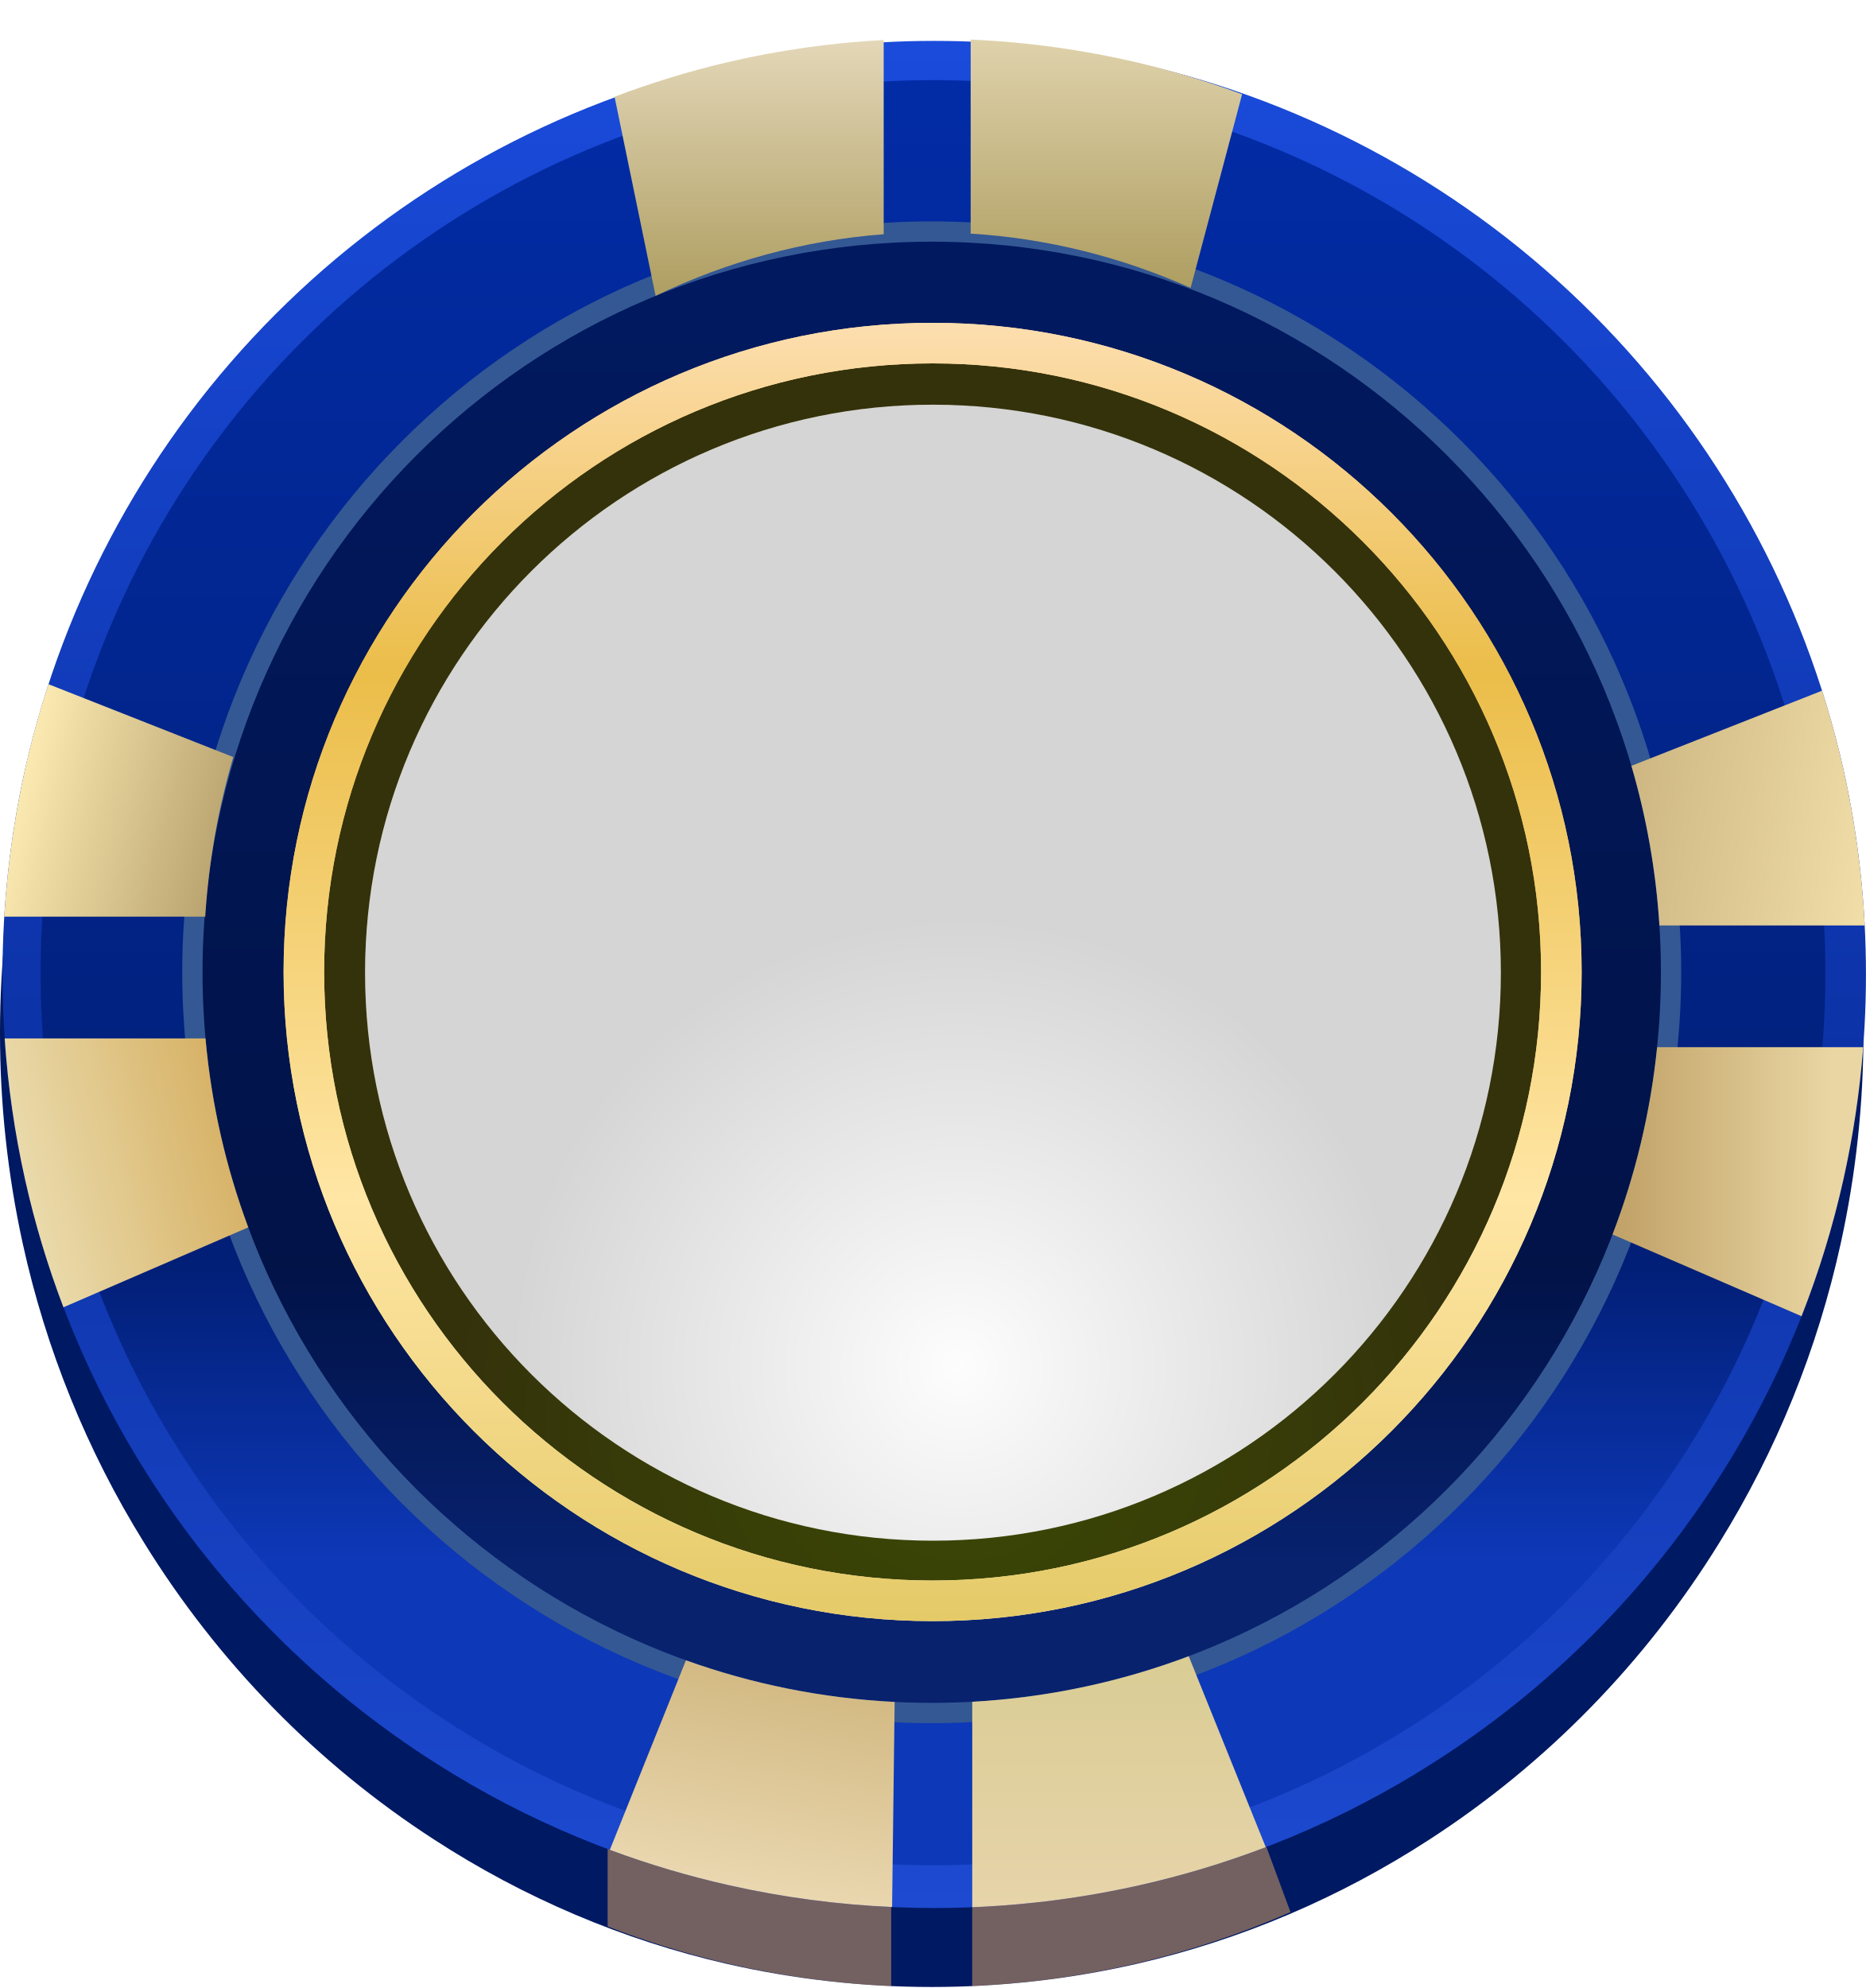
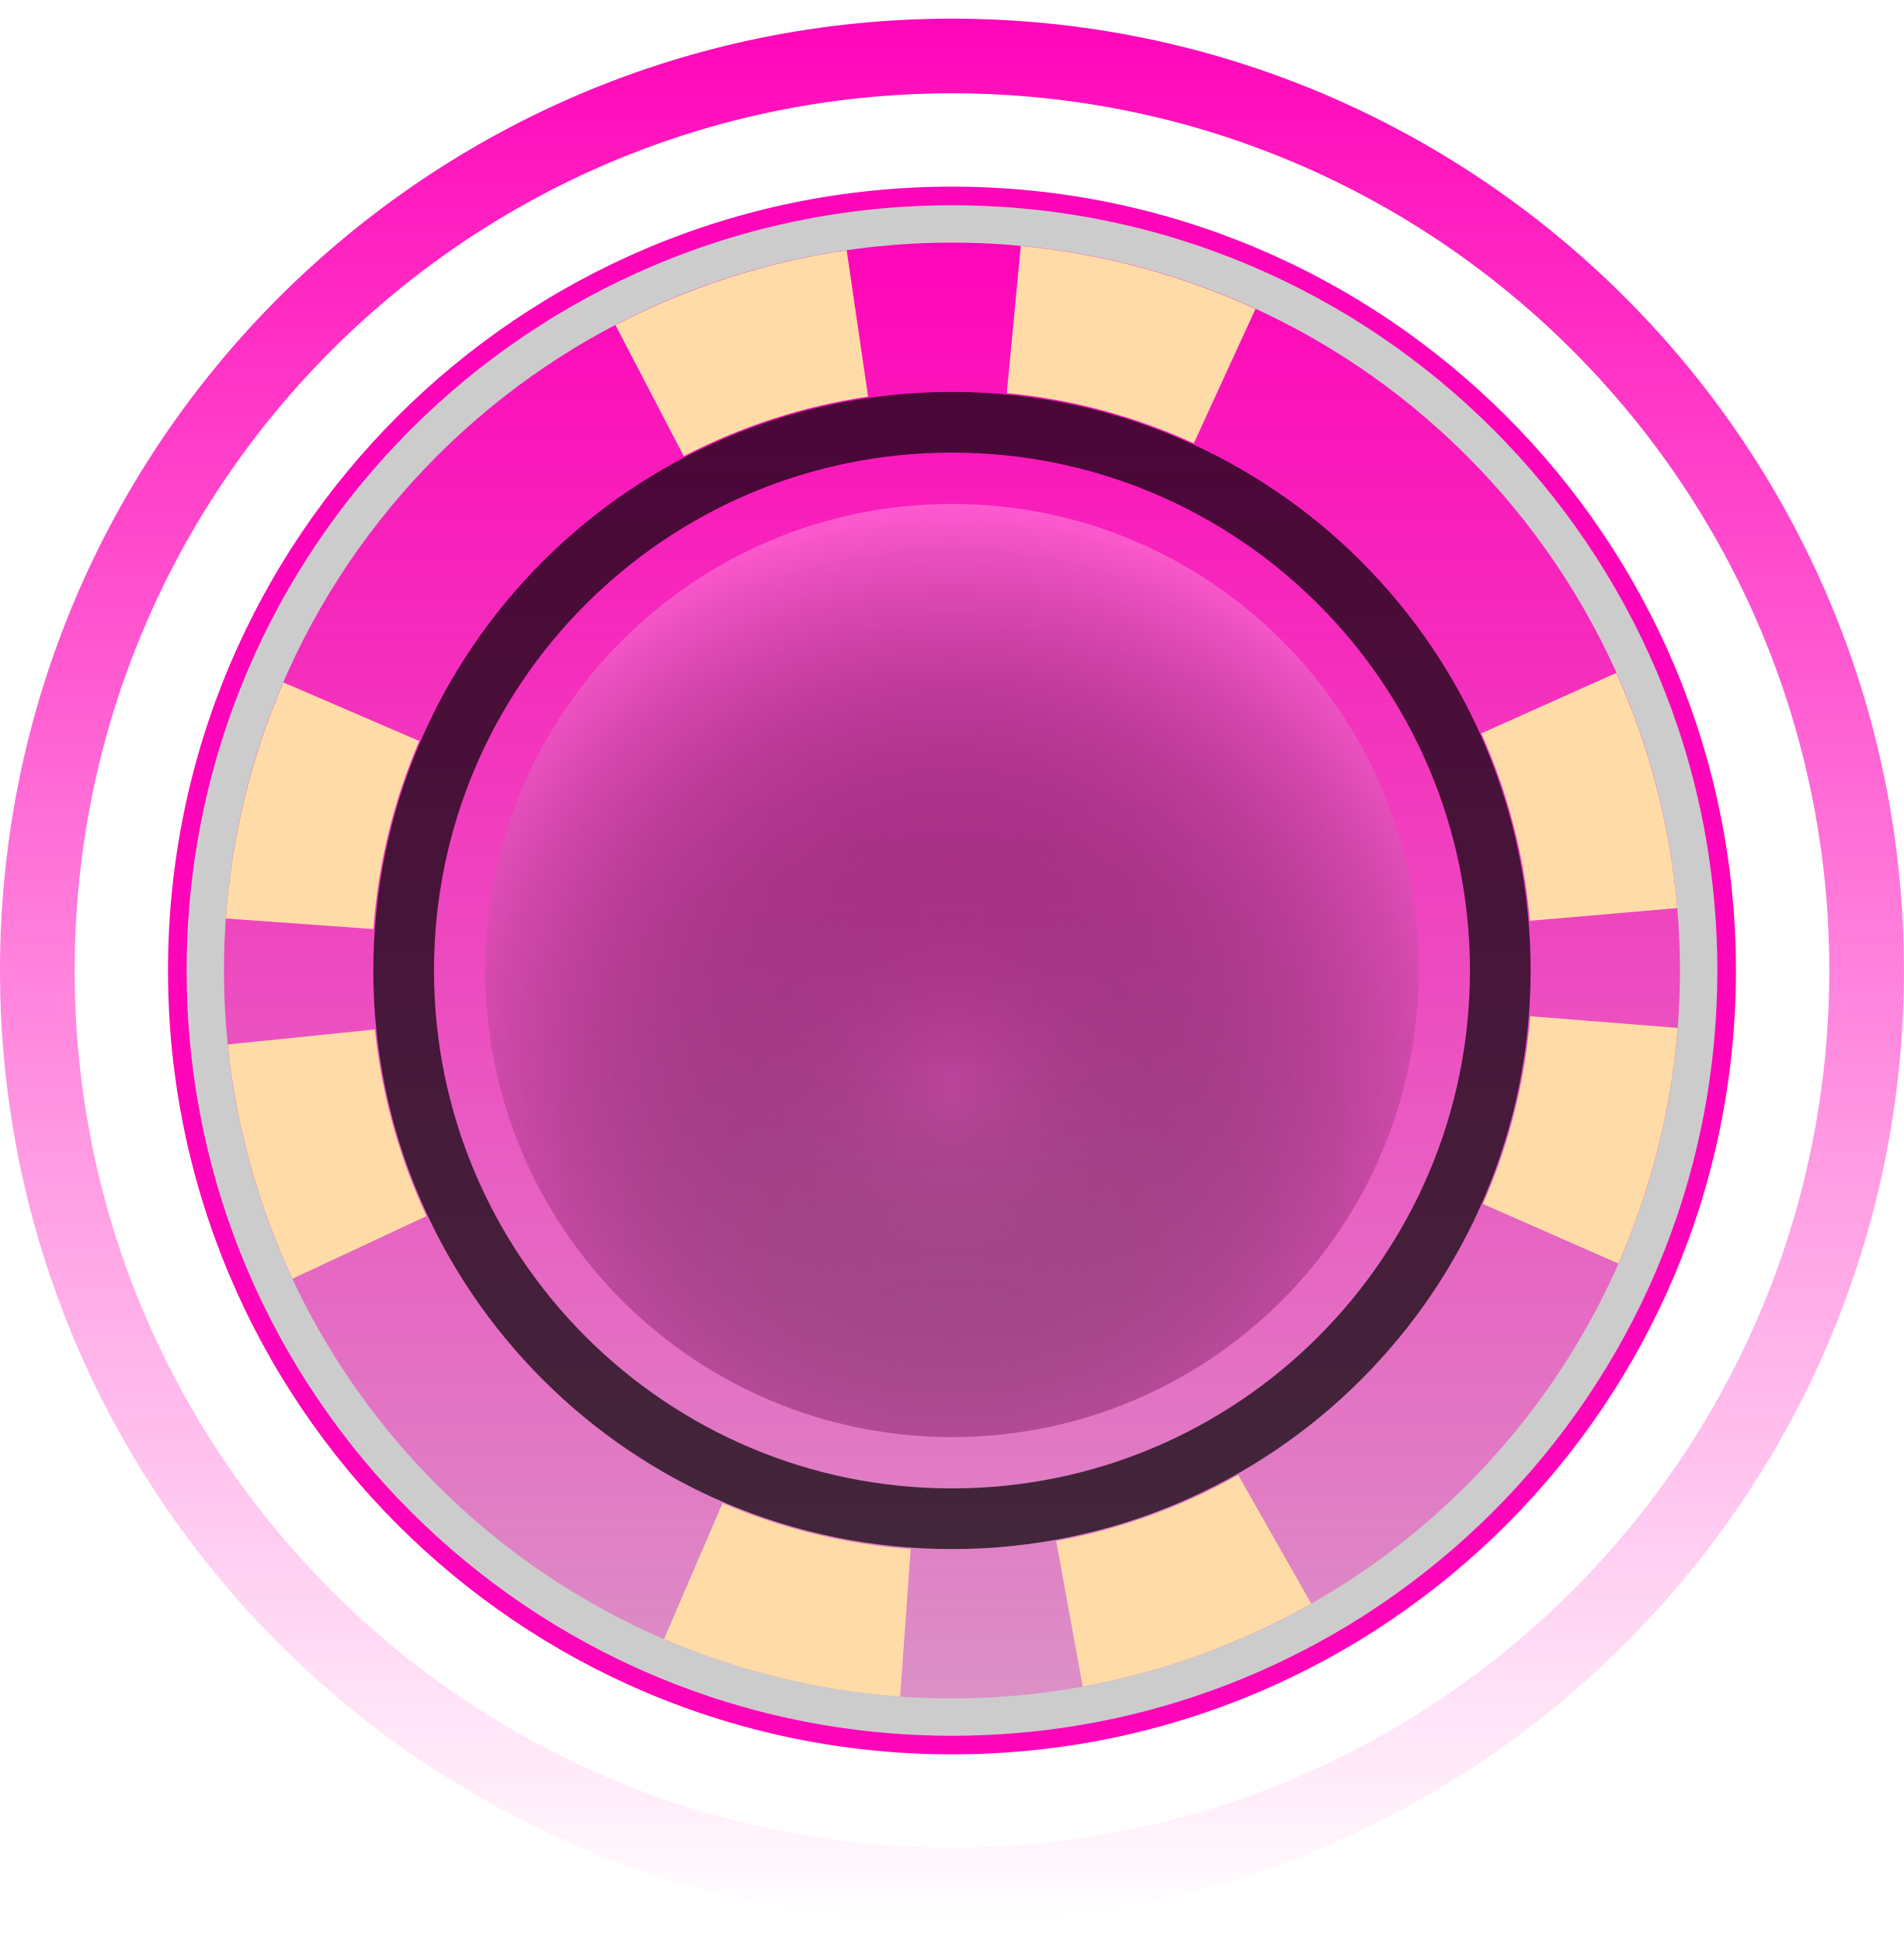
- <svg xmlns="http://www.w3.org/2000/svg" width="46" height="49" viewBox="0 0 46 49" fill="none">
-   <path d="M45.938 25.465C45.94 27.204 45.753 28.938 45.381 30.635C44.807 33.258 43.793 35.758 42.385 38.026C40.563 40.975 38.123 43.473 35.242 45.338C33.026 46.779 30.583 47.817 28.021 48.405C24.694 49.165 21.244 49.165 17.918 48.405C15.356 47.817 12.913 46.779 10.697 45.338C7.816 43.473 5.376 40.975 3.553 38.026C2.145 35.758 1.131 33.258 0.557 30.635C-0.186 27.229 -0.186 23.697 0.557 20.291C1.516 15.954 3.656 11.983 6.728 8.839C9.801 5.695 13.68 3.506 17.918 2.525C21.244 1.765 24.694 1.765 28.021 2.525C32.258 3.507 36.137 5.696 39.209 8.84C42.281 11.984 44.421 15.954 45.381 20.291C45.753 21.989 45.94 23.725 45.938 25.465Z" fill="#001963" />
-   <path d="M46 24.018C46.001 25.72 45.814 27.417 45.443 29.078C44.869 31.645 43.855 34.092 42.447 36.312C40.624 39.198 38.184 41.643 35.303 43.468C33.087 44.879 30.644 45.894 28.082 46.47C24.756 47.214 21.306 47.214 17.979 46.47C15.417 45.894 12.974 44.879 10.758 43.468C7.877 41.643 5.437 39.198 3.615 36.312C2.207 34.092 1.193 31.645 0.619 29.078C-0.124 25.744 -0.124 22.288 0.619 18.954C1.578 14.709 3.717 10.823 6.79 7.746C9.862 4.668 13.742 2.526 17.979 1.566C21.306 0.822 24.756 0.822 28.082 1.566C32.319 2.527 36.198 4.67 39.27 7.747C42.343 10.824 44.483 14.709 45.443 18.954C45.815 20.616 46.001 22.314 46 24.018Z" fill="url(#paint0_linear_10187_105107)" />
-   <path d="M45 23.975C45.001 25.603 44.822 27.225 44.466 28.813C43.916 31.267 42.945 33.607 41.597 35.73C39.851 38.489 37.514 40.826 34.755 42.572C32.632 43.92 30.292 44.891 27.838 45.441C24.652 46.153 21.348 46.153 18.162 45.441C15.708 44.891 13.368 43.92 11.245 42.572C8.486 40.826 6.149 38.489 4.403 35.73C3.055 33.607 2.084 31.267 1.534 28.813C0.822 25.626 0.822 22.321 1.534 19.133C2.452 15.075 4.502 11.359 7.444 8.417C10.387 5.475 14.103 3.427 18.162 2.509C21.348 1.797 24.652 1.797 27.838 2.509C31.896 3.428 35.612 5.476 38.554 8.418C41.497 11.36 43.547 15.075 44.466 19.133C44.822 20.723 45.001 22.346 45 23.975Z" fill="url(#paint1_linear_10187_105107)" />
-   <path d="M22.969 42.222C33.036 42.222 41.195 34.047 41.195 23.964C41.195 13.881 33.036 5.707 22.969 5.707C12.903 5.707 4.743 13.881 4.743 23.964C4.743 34.047 12.903 42.222 22.969 42.222Z" fill="black" fill-opacity="0.4" stroke="#345894" stroke-width="0.5" />
-   <path d="M38.491 23.957C38.491 32.518 31.551 39.457 22.991 39.457C14.43 39.457 7.491 32.518 7.491 23.957C7.491 15.397 14.43 8.457 22.991 8.457C31.551 8.457 38.491 15.397 38.491 23.957Z" fill="url(#paint2_radial_10187_105107)" stroke="url(#paint3_linear_10187_105107)" />
-   <path fill-rule="evenodd" clip-rule="evenodd" d="M23.509 9.984C23.34 9.978 23.17 9.975 23 9.975C15.268 9.975 9 16.243 9 23.975C9 30.456 13.403 35.908 19.381 37.503C17.78 33.154 17.225 28.223 17.999 23.151C18.765 18.134 20.731 13.637 23.509 9.984Z" fill="#D2B144" fill-opacity="0.3" />
-   <path fill-rule="evenodd" clip-rule="evenodd" d="M22.991 38.957C31.275 38.957 37.991 32.242 37.991 23.957C37.991 15.673 31.275 8.957 22.991 8.957C14.707 8.957 7.991 15.673 7.991 23.957C7.991 32.242 14.707 38.957 22.991 38.957ZM38.991 23.957C38.991 32.794 31.827 39.957 22.991 39.957C14.154 39.957 6.991 32.794 6.991 23.957C6.991 15.121 14.154 7.957 22.991 7.957C31.827 7.957 38.991 15.121 38.991 23.957Z" fill="url(#paint4_linear_10187_105107)" />
-   <path d="M23 37.975C30.732 37.975 37 31.707 37 23.975C37 16.243 30.732 9.975 23 9.975C15.268 9.975 9 16.243 9 23.975C9 31.707 15.268 37.975 23 37.975Z" fill="url(#paint5_radial_10187_105107)" />
-   <path fill-rule="evenodd" clip-rule="evenodd" d="M23.967 47.009V48.953C25.328 48.891 26.684 48.705 28.02 48.393C29.32 48.088 30.59 47.665 31.814 47.13L31.219 45.523C30.199 45.913 29.151 46.23 28.082 46.47C26.725 46.773 25.348 46.953 23.967 47.009Z" fill="#E7A85E" fill-opacity="0.5" />
-   <path fill-rule="evenodd" clip-rule="evenodd" d="M14.98 45.575L14.979 47.483C15.937 47.855 16.918 48.159 17.918 48.393C19.254 48.705 20.61 48.892 21.97 48.953V47.004C20.631 46.942 19.296 46.764 17.979 46.47C16.958 46.24 15.956 45.941 14.98 45.575Z" fill="#E7A85E" fill-opacity="0.5" />
-   <path fill-rule="evenodd" clip-rule="evenodd" d="M44.918 17.024C45.12 17.658 45.296 18.301 45.443 18.954C45.727 20.223 45.903 21.513 45.97 22.81H40.909C40.823 21.452 40.587 20.136 40.218 18.876L44.918 17.024Z" fill="url(#paint6_linear_10187_105107)" />
-   <path fill-rule="evenodd" clip-rule="evenodd" d="M39.753 30.427C40.313 28.97 40.688 27.422 40.852 25.811H45.932C45.847 26.91 45.684 28.001 45.443 29.078C45.186 30.226 44.841 31.351 44.412 32.442L39.753 30.427Z" fill="url(#paint7_linear_10187_105107)" />
-   <path fill-rule="evenodd" clip-rule="evenodd" d="M23.929 0.975C25.302 1.035 26.671 1.222 28.02 1.537C28.904 1.746 29.773 2.009 30.621 2.323L29.352 7.096C27.653 6.339 25.83 5.875 23.929 5.758V0.975Z" fill="url(#paint8_linear_10187_105107)" />
-   <path fill-rule="evenodd" clip-rule="evenodd" d="M21.785 0.986V5.773C19.806 5.924 17.915 6.45 16.162 7.292L15.15 2.385C16.052 2.043 16.976 1.759 17.918 1.537C19.194 1.239 20.487 1.055 21.785 0.986Z" fill="url(#paint9_linear_10187_105107)" />
-   <path fill-rule="evenodd" clip-rule="evenodd" d="M5.066 25.595C5.211 27.219 5.572 28.781 6.12 30.252L1.564 32.222C1.175 31.2 0.858 30.15 0.619 29.078C0.362 27.928 0.194 26.764 0.115 25.595H5.066Z" fill="url(#paint10_linear_10187_105107)" />
-   <path fill-rule="evenodd" clip-rule="evenodd" d="M0.105 22.593C0.18 21.372 0.351 20.155 0.619 18.954C0.778 18.246 0.971 17.549 1.195 16.864L5.751 18.66C5.382 19.919 5.146 21.236 5.06 22.593H0.105Z" fill="url(#paint11_linear_10187_105107)" />
-   <path fill-rule="evenodd" clip-rule="evenodd" d="M23.968 41.945C25.837 41.842 27.631 41.453 29.305 40.822L31.204 45.529C30.189 45.916 29.146 46.231 28.082 46.469C26.726 46.773 25.349 46.953 23.968 47.009V41.945Z" fill="url(#paint12_linear_10187_105107)" />
-   <path fill-rule="evenodd" clip-rule="evenodd" d="M16.91 40.923C18.53 41.504 20.258 41.859 22.055 41.949L21.992 47.004C20.646 46.944 19.303 46.766 17.98 46.469C16.977 46.244 15.993 45.952 15.034 45.595L16.91 40.923Z" fill="url(#paint13_linear_10187_105107)" />
+ <svg xmlns="http://www.w3.org/2000/svg" width="51" height="52" viewBox="0 0 51 52" fill="none">
+   <path fill-rule="evenodd" clip-rule="evenodd" d="M2 26C2 38.979 12.521 49.5 25.5 49.5C38.479 49.5 49 38.979 49 26C49 13.021 38.479 2.5 25.5 2.5C12.521 2.5 2 13.021 2 26ZM25.5 0.5C11.417 0.5 0 11.917 0 26C0 40.083 11.417 51.5 25.5 51.5C39.583 51.5 51 40.083 51 26C51 11.917 39.583 0.5 25.5 0.5Z" fill="url(#paint0_linear_10472_18861)" />
+   <path fill-rule="evenodd" clip-rule="evenodd" d="M25.5 47C13.902 47 4.5 37.598 4.5 26C4.5 14.402 13.902 5 25.5 5C37.098 5 46.5 14.402 46.5 26C46.5 37.598 37.098 47 25.5 47ZM25.5 5.5C14.178 5.5 5 14.678 5 26C5 37.322 14.178 46.5 25.5 46.5C36.822 46.5 46 37.322 46 26C46 14.678 36.822 5.5 25.5 5.5Z" fill="#FF05B9" />
+   <path d="M5 26C5 14.678 14.178 5.5 25.5 5.5C36.822 5.5 46 14.678 46 26C46 37.322 36.822 46.5 25.5 46.5C14.178 46.5 5 37.322 5 26Z" fill="black" fill-opacity="0.2" />
+   <path d="M6 26C6 15.23 14.73 6.5 25.5 6.5C36.27 6.5 45 15.23 45 26C45 36.77 36.27 45.5 25.5 45.5C14.73 45.5 6 36.77 6 26Z" fill="url(#paint1_linear_10472_18861)" />
+   <path d="M41 26C41 17.44 34.06 10.5 25.5 10.5C16.94 10.5 10 17.44 10 26C10 34.56 16.94 41.5 25.5 41.5C34.06 41.5 41 34.56 41 26ZM11.625 26C11.625 18.337 17.837 12.125 25.5 12.125C33.163 12.125 39.375 18.337 39.375 26C39.375 33.663 33.163 39.875 25.5 39.875C17.837 39.875 11.625 33.663 11.625 26Z" fill="black" fill-opacity="0.7" />
+   <circle cx="12.5" cy="12.5" r="12.5" transform="matrix(1 0 0 -1 13 38.5)" fill="url(#paint2_radial_10472_18861)" />
+   <path fill-rule="evenodd" clip-rule="evenodd" d="M27.343 6.588C29.518 6.794 31.643 7.365 33.63 8.276L31.978 11.877C30.395 11.151 28.702 10.696 26.968 10.532L27.343 6.588ZM35.122 42.961C33.221 44.039 31.153 44.791 29.003 45.183L28.292 41.286C30.005 40.973 31.653 40.375 33.167 39.516L35.122 42.961ZM17.787 43.911C19.794 44.775 21.932 45.296 24.112 45.451L24.394 41.5C22.657 41.376 20.953 40.961 19.354 40.272L17.787 43.911ZM16.486 8.709C18.424 7.699 20.518 7.021 22.68 6.705L23.253 10.625C21.53 10.877 19.862 11.416 18.317 12.221L16.486 8.709ZM6.101 27.982C6.323 30.156 6.909 32.277 7.834 34.257L11.423 32.58C10.686 31.002 10.219 29.312 10.042 27.579L6.101 27.982ZM6.05 24.607C6.206 22.427 6.727 20.29 7.592 18.283L11.23 19.851C10.541 21.45 10.126 23.153 10.001 24.89L6.05 24.607ZM44.939 27.538C44.767 29.716 44.23 31.85 43.35 33.85L39.724 32.256C40.425 30.662 40.853 28.961 40.99 27.225L44.939 27.538ZM44.928 24.328C44.741 22.151 44.189 20.021 43.295 18.027L39.68 19.647C40.392 21.236 40.832 22.933 40.981 24.668L44.928 24.328Z" fill="#FFDCA7" />
  <defs>
-     <linearGradient id="paint0_linear_10187_105107" x1="23.031" y1="1.008" x2="23.031" y2="47.028" gradientUnits="userSpaceOnUse">
-       <stop stop-color="#1A4BDB" />
-       <stop offset="0.545" stop-color="#0C32A6" />
-       <stop offset="1" stop-color="#1D4AD1" />
+     <linearGradient id="paint0_linear_10472_18861" x1="25.5" y1="0.5" x2="25.5" y2="51.5" gradientUnits="userSpaceOnUse">
+       <stop stop-color="#FF05B9" />
+       <stop offset="1" stop-color="#FF05B9" stop-opacity="0" />
    </linearGradient>
-     <linearGradient id="paint1_linear_10187_105107" x1="23" y1="1.975" x2="23" y2="45.975" gradientUnits="userSpaceOnUse">
-       <stop stop-color="#022CA6" />
-       <stop offset="0.665" stop-color="#021F77" />
-       <stop offset="0.831" stop-color="#0D38B8" />
+     <linearGradient id="paint1_linear_10472_18861" x1="24.407" y1="6.5" x2="24.407" y2="45.5" gradientUnits="userSpaceOnUse">
+       <stop stop-color="#FF057D" />
+       <stop offset="0" stop-color="#FF05B9" />
+       <stop offset="1" stop-color="#FF05B9" stop-opacity="0.3" />
    </linearGradient>
-     <radialGradient id="paint2_radial_10187_105107" cx="0" cy="0" r="1" gradientUnits="userSpaceOnUse" gradientTransform="translate(23.7151 35.0603) rotate(90) scale(15.3089)">
-       <stop stop-color="#3C4A04" />
-       <stop offset="0.825" stop-color="#34320B" />
+     <radialGradient id="paint2_radial_10472_18861" cx="0" cy="0" r="1" gradientUnits="userSpaceOnUse" gradientTransform="translate(12.5 9.52285) rotate(90) scale(15.4772)">
+       <stop stop-opacity="0.2" />
+       <stop offset="1" stop-color="#FF5AD1" />
    </radialGradient>
-     <linearGradient id="paint3_linear_10187_105107" x1="22.991" y1="7.957" x2="22.991" y2="39.957" gradientUnits="userSpaceOnUse">
-       <stop stop-color="#FDDEAF" />
-       <stop offset="0.269" stop-color="#D7AD54" />
-       <stop offset="1" stop-color="#FDF8CB" />
-     </linearGradient>
-     <linearGradient id="paint4_linear_10187_105107" x1="22.991" y1="7.957" x2="22.991" y2="39.957" gradientUnits="userSpaceOnUse">
-       <stop stop-color="#FDDEAF" />
-       <stop offset="0.269" stop-color="#EBBD49" />
-       <stop offset="0.675" stop-color="#FFE6A5" />
-       <stop offset="1" stop-color="#E5CA68" />
-     </linearGradient>
-     <radialGradient id="paint5_radial_10187_105107" cx="0" cy="0" r="1" gradientUnits="userSpaceOnUse" gradientTransform="translate(23.6339 33.6903) rotate(90) scale(13.3953)">
-       <stop stop-color="#FDFDFD" />
-       <stop offset="0.825" stop-color="#D5D5D5" />
-     </radialGradient>
-     <linearGradient id="paint6_linear_10187_105107" x1="40" y1="19.954" x2="47" y2="20.954" gradientUnits="userSpaceOnUse">
-       <stop stop-color="#CDB682" />
-       <stop offset="0.878" stop-color="#F0DDA7" />
-     </linearGradient>
-     <linearGradient id="paint7_linear_10187_105107" x1="40" y1="28.954" x2="46" y2="28.954" gradientUnits="userSpaceOnUse">
-       <stop stop-color="#C2A369" />
-       <stop offset="0.863" stop-color="#E9D6A3" />
-     </linearGradient>
-     <linearGradient id="paint8_linear_10187_105107" x1="27.275" y1="0.975" x2="27.275" y2="7.096" gradientUnits="userSpaceOnUse">
-       <stop stop-color="#DFD2AB" />
-       <stop offset="1" stop-color="#AE9E61" />
-     </linearGradient>
-     <linearGradient id="paint9_linear_10187_105107" x1="18.468" y1="0.986" x2="18.468" y2="7.292" gradientUnits="userSpaceOnUse">
-       <stop stop-color="#E3D7B8" />
-       <stop offset="1" stop-color="#AE9E61" />
-     </linearGradient>
-     <linearGradient id="paint10_linear_10187_105107" x1="6" y1="27.454" x2="1.11032e-07" y2="28.954" gradientUnits="userSpaceOnUse">
-       <stop stop-color="#D5AF61" />
-       <stop offset="1" stop-color="#ECDEB2" />
-     </linearGradient>
-     <linearGradient id="paint11_linear_10187_105107" x1="3.80445e-08" y1="19.954" x2="6" y2="21.454" gradientUnits="userSpaceOnUse">
-       <stop stop-color="#FFEEB5" />
-       <stop offset="1" stop-color="#B29B68" />
-     </linearGradient>
-     <linearGradient id="paint12_linear_10187_105107" x1="27.586" y1="40.822" x2="27.586" y2="47.009" gradientUnits="userSpaceOnUse">
-       <stop stop-color="#DCC593" />
-       <stop offset="0" stop-color="#D9CC94" />
-       <stop offset="1" stop-color="#E7D4AA" />
-     </linearGradient>
-     <linearGradient id="paint13_linear_10187_105107" x1="20.5" y1="40.954" x2="19" y2="48.954" gradientUnits="userSpaceOnUse">
-       <stop stop-color="#D0B67E" />
-       <stop offset="1" stop-color="#F4E4C3" />
-     </linearGradient>
  </defs>
</svg>
